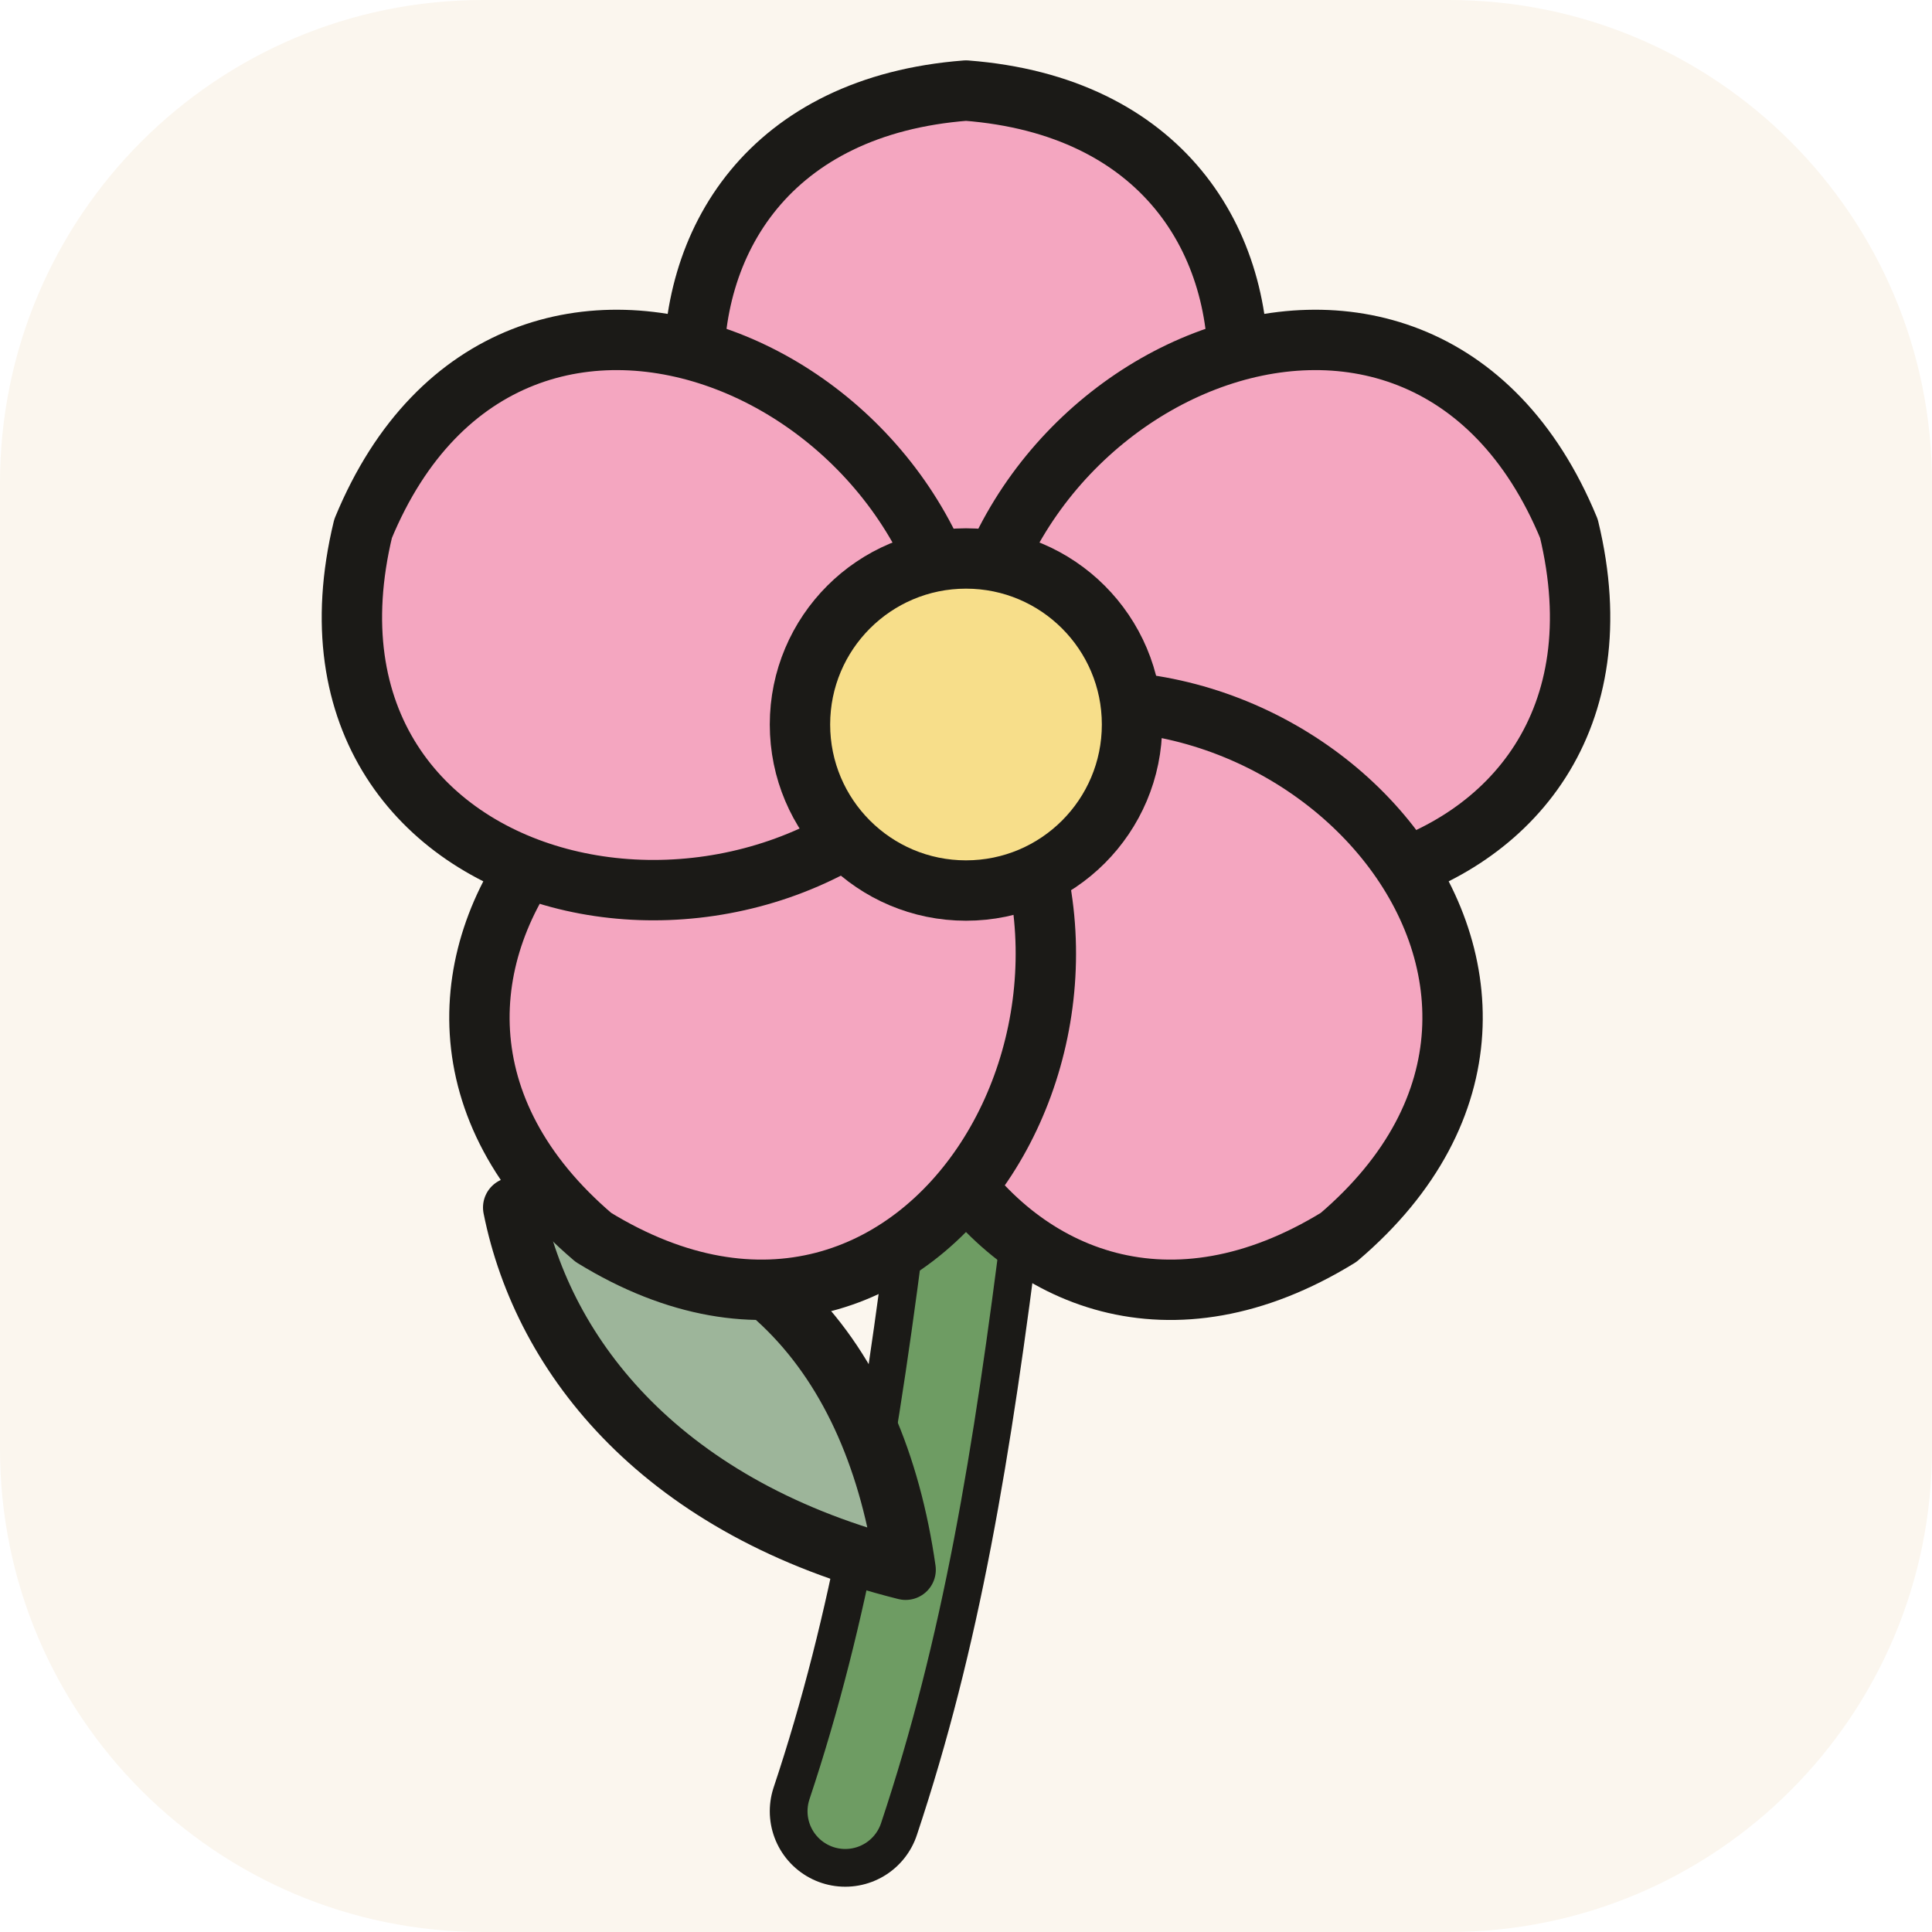
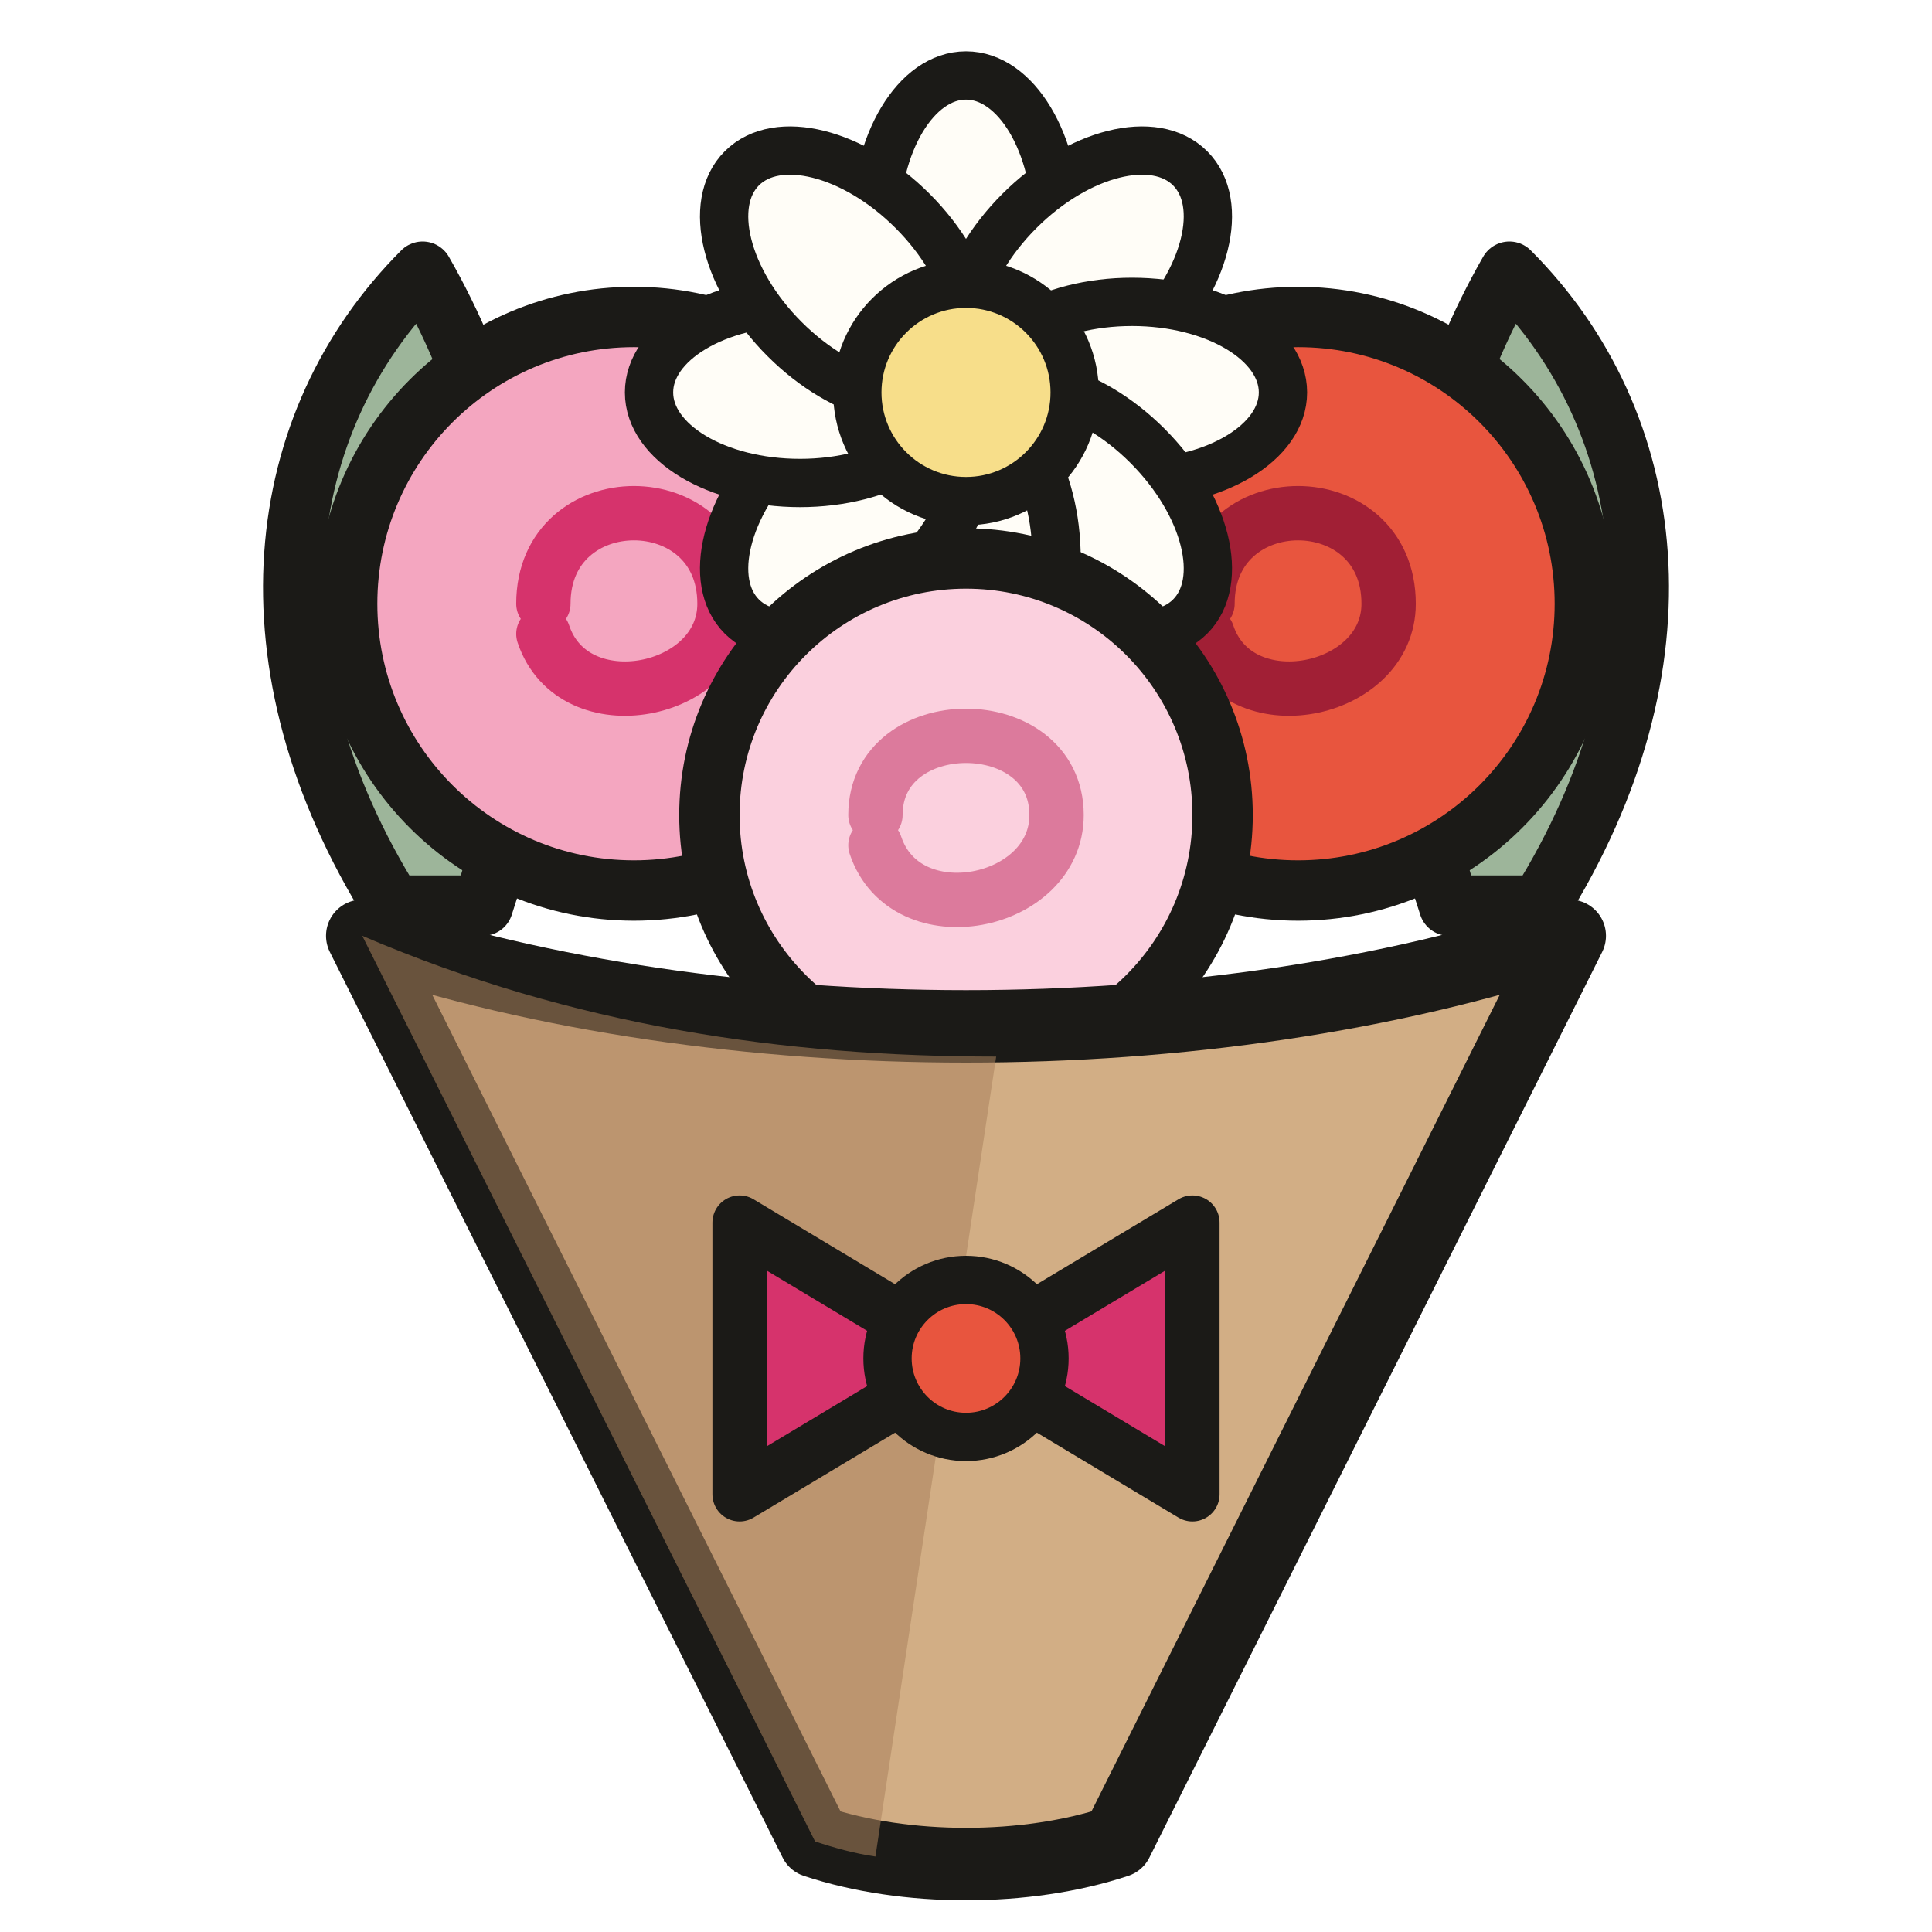
<svg xmlns="http://www.w3.org/2000/svg" viewBox="0 0 64 64">
-   <rect width="64" height="64" rx="16" fill="#FBF6EE" />
-   <path d="M32 40 C31 48 30 54 28 60" fill="none" stroke="#1B1A17" stroke-width="5" stroke-linecap="round" />
-   <path d="M32 40 C31 48 30 54 28 60" fill="none" stroke="#6E9C63" stroke-width="2.5" stroke-linecap="round" />
-   <path d="M30 52 C22 50 18 45 17 40 C25 40 29 45 30 52Z" fill="#9DB59A" stroke="#1B1A17" stroke-width="2" stroke-linejoin="round" />
-   <g fill="#F4A6C0" stroke="#1B1A17" stroke-width="2" stroke-linejoin="round">
-     <path d="M0 0 C11 -3 13 -20 0 -21 C-13 -20 -11 -3 0 0Z" transform="translate(32 24)" />
-     <path d="M0 0 C11 -3 13 -20 0 -21 C-13 -20 -11 -3 0 0Z" transform="translate(32 24) rotate(72)" />
-     <path d="M0 0 C11 -3 13 -20 0 -21 C-13 -20 -11 -3 0 0Z" transform="translate(32 24) rotate(144)" />
-     <path d="M0 0 C11 -3 13 -20 0 -21 C-13 -20 -11 -3 0 0Z" transform="translate(32 24) rotate(216)" />
-     <path d="M0 0 C11 -3 13 -20 0 -21 C-13 -20 -11 -3 0 0Z" transform="translate(32 24) rotate(288)" />
-   </g>
-   <circle cx="32" cy="24" r="5.5" fill="#F7DE8A" stroke="#1B1A17" stroke-width="2" />
+   <path d="M13 30 C8 22 9 14 14 9 C18 16 18 24 16 30Z" fill="#9DB59A" stroke="#1B1A17" stroke-width="2" stroke-linejoin="round" />
+   <path d="M51 30 C56 22 55 14 50 9 C46 16 46 24 48 30Z" fill="#9DB59A" stroke="#1B1A17" stroke-width="2" stroke-linejoin="round" />
+   <circle cx="21" cy="20" r="9.5" fill="#F4A6C0" stroke="#1B1A17" stroke-width="2" />
+   <path d="M18 20 C18 16 24 16 24 20 C24 23 19 24 18 21" fill="none" stroke="#D6336C" stroke-width="1.8" stroke-linecap="round" />
+   <circle cx="43" cy="20" r="9.5" fill="#E8553E" stroke="#1B1A17" stroke-width="2" />
+   <path d="M40 20 C40 16 46 16 46 20 C46 23 41 24 40 21" fill="none" stroke="#A11F35" stroke-width="1.8" stroke-linecap="round" />
+   <ellipse cx="32" cy="7.5" rx="3" ry="5" transform="rotate(0 32 13)" fill="#FFFDF7" stroke="#1B1A17" stroke-width="1.6" />
+   <ellipse cx="32" cy="7.5" rx="3" ry="5" transform="rotate(45 32 13)" fill="#FFFDF7" stroke="#1B1A17" stroke-width="1.6" />
+   <ellipse cx="32" cy="7.5" rx="3" ry="5" transform="rotate(90 32 13)" fill="#FFFDF7" stroke="#1B1A17" stroke-width="1.6" />
+   <ellipse cx="32" cy="7.5" rx="3" ry="5" transform="rotate(135 32 13)" fill="#FFFDF7" stroke="#1B1A17" stroke-width="1.6" />
+   <ellipse cx="32" cy="7.5" rx="3" ry="5" transform="rotate(180 32 13)" fill="#FFFDF7" stroke="#1B1A17" stroke-width="1.6" />
+   <ellipse cx="32" cy="7.5" rx="3" ry="5" transform="rotate(225 32 13)" fill="#FFFDF7" stroke="#1B1A17" stroke-width="1.6" />
+   <ellipse cx="32" cy="7.5" rx="3" ry="5" transform="rotate(270 32 13)" fill="#FFFDF7" stroke="#1B1A17" stroke-width="1.6" />
+   <ellipse cx="32" cy="7.5" rx="3" ry="5" transform="rotate(315 32 13)" fill="#FFFDF7" stroke="#1B1A17" stroke-width="1.6" />
+   <circle cx="32" cy="13" r="3.6" fill="#F7DE8A" stroke="#1B1A17" stroke-width="1.6" />
+   <circle cx="32" cy="27" r="8.5" fill="#FBD0DE" stroke="#1B1A17" stroke-width="2" />
+   <path d="M29 27 C29 23.5 35 23.5 35 27 C35 30 30 31 29 28" fill="none" stroke="#DC7A9C" stroke-width="1.8" stroke-linecap="round" />
+   <path d="M12 31 C24 35 40 35 52 31 L37 61 C34 62 30 62 27 61Z" fill="#D2AE85" stroke="#1B1A17" stroke-width="2.4" stroke-linejoin="round" />
+   <path d="M12 31 C19 34 26 35 33 35 L29 61.5 C28.3 61.4 27.6 61.2 27 61Z" fill="#A9825C" opacity=".55" />
+   <path d="M32 45 L24.5 40.5 L24.5 49.5Z M32 45 L39.5 40.5 L39.5 49.5Z" fill="#D6336C" stroke="#1B1A17" stroke-width="1.8" stroke-linejoin="round" />
+   <circle cx="32" cy="45" r="2.6" fill="#E8553E" stroke="#1B1A17" stroke-width="1.6" />
</svg>
